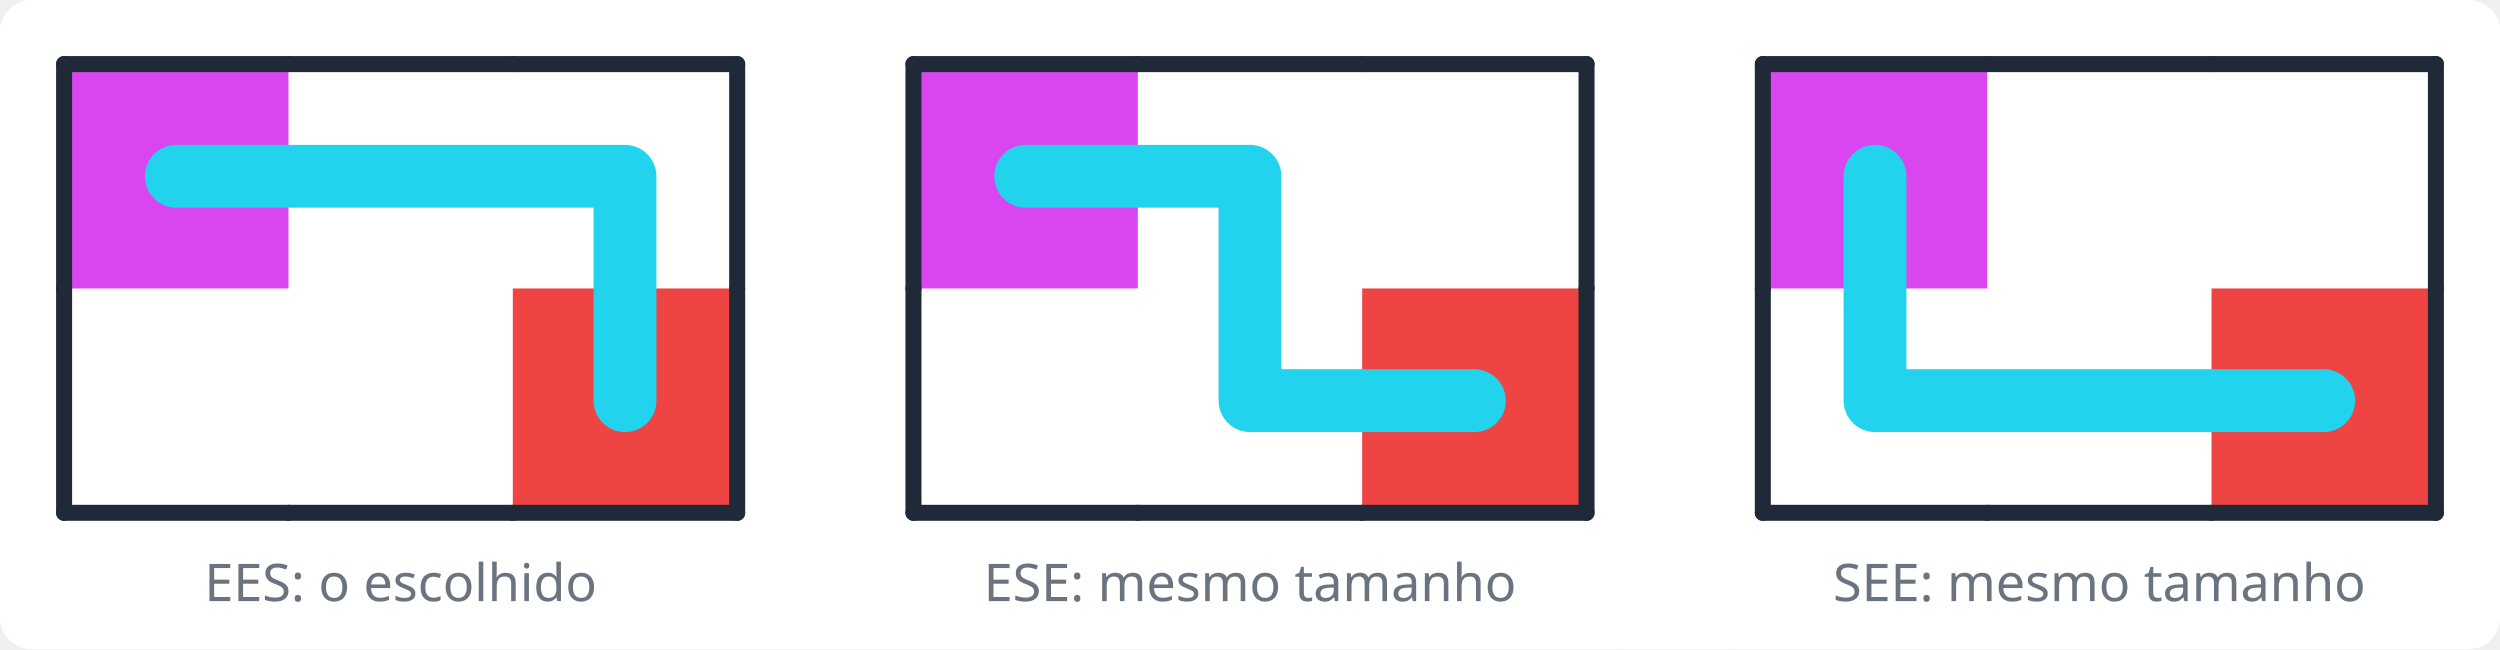
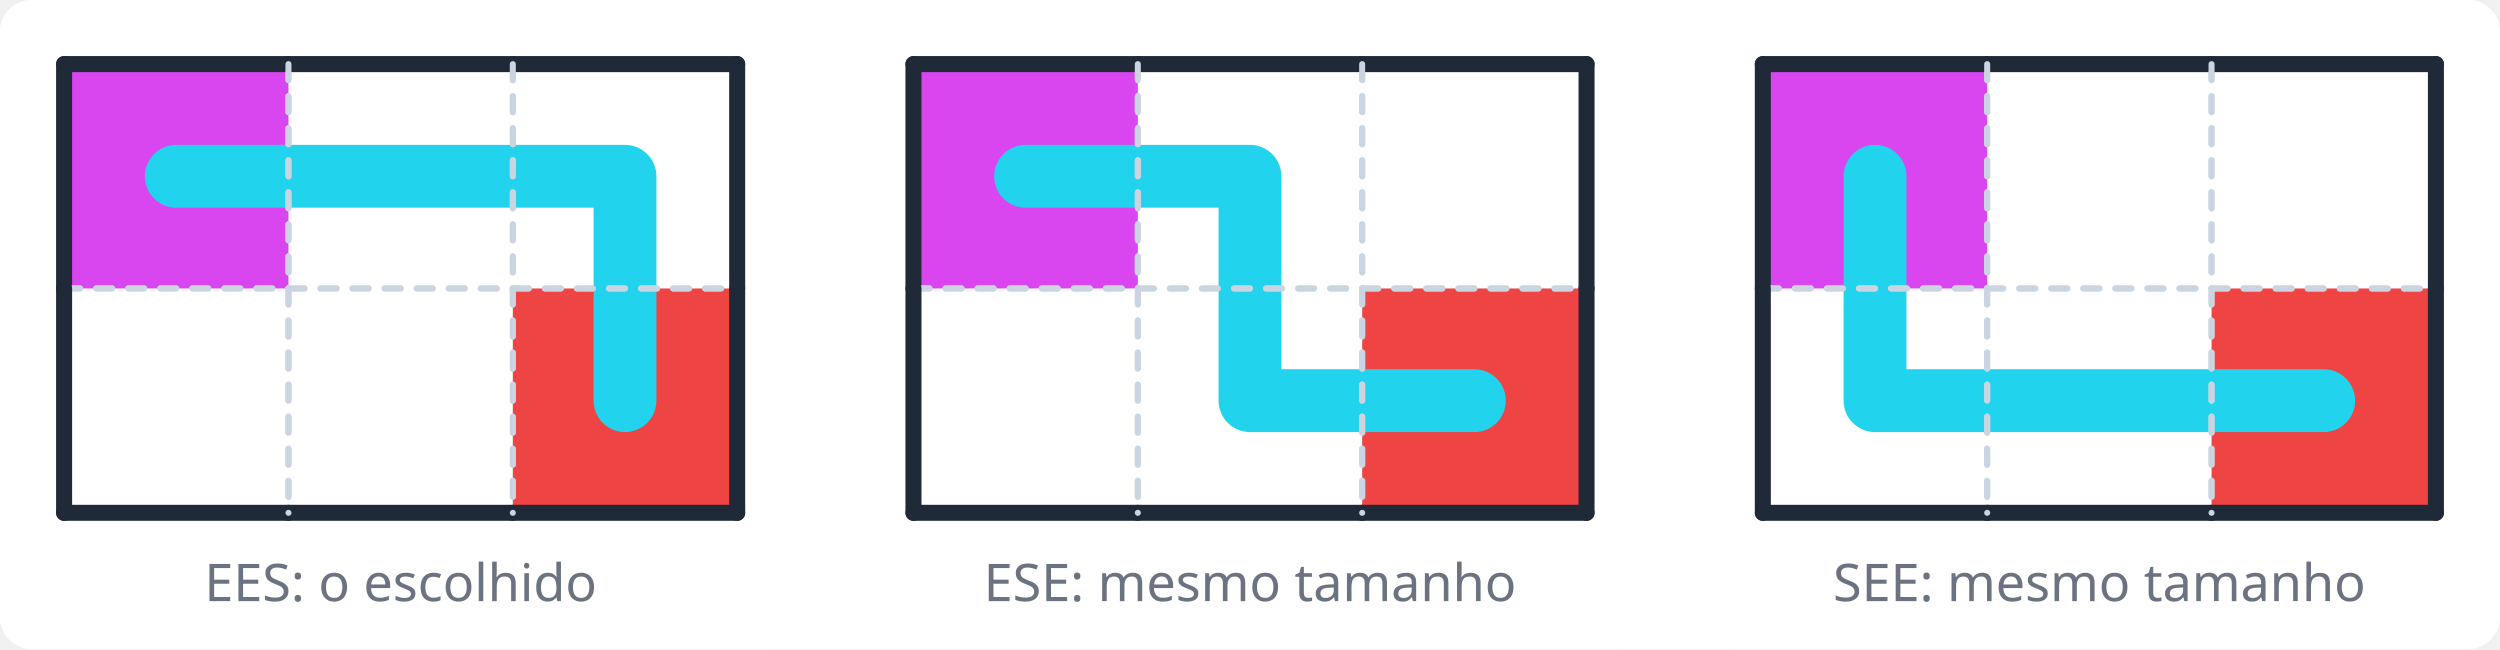
<svg xmlns="http://www.w3.org/2000/svg" width="624" height="162" viewBox="0 0 624 162">
  <rect width="624" height="162" fill="#ffffff" rx="8" />
  <svg x="0" y="0" width="200" height="162" viewBox="0 0 200 162">
    <rect width="200" height="162" fill="#ffffff" rx="8" />
    <rect x="16" y="16" width="56" height="56" fill="#d946ef" />
    <rect x="128" y="72" width="56" height="56" fill="#ef4444" />
    <polyline points="44,44 100,44 156,44 156,100" fill="none" stroke="#22d3ee" stroke-width="15.68" stroke-linecap="round" stroke-linejoin="round" />
    <line x1="16" y1="16" x2="72" y2="16" stroke="#1f2937" stroke-width="4" stroke-linecap="round" />
+     <line x1="72" y1="16" x2="72" y2="72" stroke="#cbd5e1" stroke-width="1.5" stroke-linecap="round" stroke-dasharray="4 4" />
+     <line x1="16" y1="72" x2="72" y2="72" stroke="#cbd5e1" stroke-width="1.5" stroke-linecap="round" stroke-dasharray="4 4" />
    <line x1="16" y1="16" x2="16" y2="72" stroke="#1f2937" stroke-width="4" stroke-linecap="round" />
    <line x1="72" y1="16" x2="128" y2="16" stroke="#1f2937" stroke-width="4" stroke-linecap="round" />
+     <line x1="128" y1="16" x2="128" y2="72" stroke="#cbd5e1" stroke-width="1.5" stroke-linecap="round" stroke-dasharray="4 4" />
+     <line x1="72" y1="72" x2="128" y2="72" stroke="#cbd5e1" stroke-width="1.5" stroke-linecap="round" stroke-dasharray="4 4" />
+     <line x1="72" y1="16" x2="72" y2="72" stroke="#cbd5e1" stroke-width="1.5" stroke-linecap="round" stroke-dasharray="4 4" />
    <line x1="128" y1="16" x2="184" y2="16" stroke="#1f2937" stroke-width="4" stroke-linecap="round" />
    <line x1="184" y1="16" x2="184" y2="72" stroke="#1f2937" stroke-width="4" stroke-linecap="round" />
+     <line x1="128" y1="72" x2="184" y2="72" stroke="#cbd5e1" stroke-width="1.5" stroke-linecap="round" stroke-dasharray="4 4" />
+     <line x1="128" y1="16" x2="128" y2="72" stroke="#cbd5e1" stroke-width="1.5" stroke-linecap="round" stroke-dasharray="4 4" />
+     <line x1="16" y1="72" x2="72" y2="72" stroke="#cbd5e1" stroke-width="1.5" stroke-linecap="round" stroke-dasharray="4 4" />
+     <line x1="72" y1="72" x2="72" y2="128" stroke="#cbd5e1" stroke-width="1.5" stroke-linecap="round" stroke-dasharray="4 4" />
    <line x1="16" y1="128" x2="72" y2="128" stroke="#1f2937" stroke-width="4" stroke-linecap="round" />
    <line x1="16" y1="72" x2="16" y2="128" stroke="#1f2937" stroke-width="4" stroke-linecap="round" />
+     <line x1="72" y1="72" x2="128" y2="72" stroke="#cbd5e1" stroke-width="1.5" stroke-linecap="round" stroke-dasharray="4 4" />
+     <line x1="128" y1="72" x2="128" y2="128" stroke="#cbd5e1" stroke-width="1.5" stroke-linecap="round" stroke-dasharray="4 4" />
    <line x1="72" y1="128" x2="128" y2="128" stroke="#1f2937" stroke-width="4" stroke-linecap="round" />
+     <line x1="72" y1="72" x2="72" y2="128" stroke="#cbd5e1" stroke-width="1.5" stroke-linecap="round" stroke-dasharray="4 4" />
+     <line x1="128" y1="72" x2="184" y2="72" stroke="#cbd5e1" stroke-width="1.5" stroke-linecap="round" stroke-dasharray="4 4" />
    <line x1="184" y1="72" x2="184" y2="128" stroke="#1f2937" stroke-width="4" stroke-linecap="round" />
    <line x1="128" y1="128" x2="184" y2="128" stroke="#1f2937" stroke-width="4" stroke-linecap="round" />
+     <line x1="128" y1="72" x2="128" y2="128" stroke="#cbd5e1" stroke-width="1.5" stroke-linecap="round" stroke-dasharray="4 4" />
    <text x="100" y="145" font-family="ui-sans-serif, system-ui, sans-serif" font-size="13" font-weight="normal" fill="#6b7280" text-anchor="middle" dominant-baseline="central">EES: o escolhido</text>
  </svg>
  <svg x="212" y="0" width="200" height="162" viewBox="0 0 200 162">
    <rect width="200" height="162" fill="#ffffff" rx="8" />
    <rect x="16" y="16" width="56" height="56" fill="#d946ef" />
    <rect x="128" y="72" width="56" height="56" fill="#ef4444" />
    <polyline points="44,44 100,44 100,100 156,100" fill="none" stroke="#22d3ee" stroke-width="15.68" stroke-linecap="round" stroke-linejoin="round" />
    <line x1="16" y1="16" x2="72" y2="16" stroke="#1f2937" stroke-width="4" stroke-linecap="round" />
+     <line x1="72" y1="16" x2="72" y2="72" stroke="#cbd5e1" stroke-width="1.5" stroke-linecap="round" stroke-dasharray="4 4" />
+     <line x1="16" y1="72" x2="72" y2="72" stroke="#cbd5e1" stroke-width="1.5" stroke-linecap="round" stroke-dasharray="4 4" />
    <line x1="16" y1="16" x2="16" y2="72" stroke="#1f2937" stroke-width="4" stroke-linecap="round" />
    <line x1="72" y1="16" x2="128" y2="16" stroke="#1f2937" stroke-width="4" stroke-linecap="round" />
+     <line x1="128" y1="16" x2="128" y2="72" stroke="#cbd5e1" stroke-width="1.5" stroke-linecap="round" stroke-dasharray="4 4" />
+     <line x1="72" y1="72" x2="128" y2="72" stroke="#cbd5e1" stroke-width="1.5" stroke-linecap="round" stroke-dasharray="4 4" />
+     <line x1="72" y1="16" x2="72" y2="72" stroke="#cbd5e1" stroke-width="1.5" stroke-linecap="round" stroke-dasharray="4 4" />
    <line x1="128" y1="16" x2="184" y2="16" stroke="#1f2937" stroke-width="4" stroke-linecap="round" />
    <line x1="184" y1="16" x2="184" y2="72" stroke="#1f2937" stroke-width="4" stroke-linecap="round" />
+     <line x1="128" y1="72" x2="184" y2="72" stroke="#cbd5e1" stroke-width="1.5" stroke-linecap="round" stroke-dasharray="4 4" />
+     <line x1="128" y1="16" x2="128" y2="72" stroke="#cbd5e1" stroke-width="1.5" stroke-linecap="round" stroke-dasharray="4 4" />
+     <line x1="16" y1="72" x2="72" y2="72" stroke="#cbd5e1" stroke-width="1.5" stroke-linecap="round" stroke-dasharray="4 4" />
+     <line x1="72" y1="72" x2="72" y2="128" stroke="#cbd5e1" stroke-width="1.5" stroke-linecap="round" stroke-dasharray="4 4" />
    <line x1="16" y1="128" x2="72" y2="128" stroke="#1f2937" stroke-width="4" stroke-linecap="round" />
    <line x1="16" y1="72" x2="16" y2="128" stroke="#1f2937" stroke-width="4" stroke-linecap="round" />
+     <line x1="72" y1="72" x2="128" y2="72" stroke="#cbd5e1" stroke-width="1.5" stroke-linecap="round" stroke-dasharray="4 4" />
+     <line x1="128" y1="72" x2="128" y2="128" stroke="#cbd5e1" stroke-width="1.5" stroke-linecap="round" stroke-dasharray="4 4" />
    <line x1="72" y1="128" x2="128" y2="128" stroke="#1f2937" stroke-width="4" stroke-linecap="round" />
+     <line x1="72" y1="72" x2="72" y2="128" stroke="#cbd5e1" stroke-width="1.5" stroke-linecap="round" stroke-dasharray="4 4" />
+     <line x1="128" y1="72" x2="184" y2="72" stroke="#cbd5e1" stroke-width="1.5" stroke-linecap="round" stroke-dasharray="4 4" />
    <line x1="184" y1="72" x2="184" y2="128" stroke="#1f2937" stroke-width="4" stroke-linecap="round" />
    <line x1="128" y1="128" x2="184" y2="128" stroke="#1f2937" stroke-width="4" stroke-linecap="round" />
+     <line x1="128" y1="72" x2="128" y2="128" stroke="#cbd5e1" stroke-width="1.5" stroke-linecap="round" stroke-dasharray="4 4" />
    <text x="100" y="145" font-family="ui-sans-serif, system-ui, sans-serif" font-size="13" font-weight="normal" fill="#6b7280" text-anchor="middle" dominant-baseline="central">ESE: mesmo tamanho</text>
  </svg>
  <svg x="424" y="0" width="200" height="162" viewBox="0 0 200 162">
    <rect width="200" height="162" fill="#ffffff" rx="8" />
    <rect x="16" y="16" width="56" height="56" fill="#d946ef" />
    <rect x="128" y="72" width="56" height="56" fill="#ef4444" />
    <polyline points="44,44 44,100 100,100 156,100" fill="none" stroke="#22d3ee" stroke-width="15.68" stroke-linecap="round" stroke-linejoin="round" />
    <line x1="16" y1="16" x2="72" y2="16" stroke="#1f2937" stroke-width="4" stroke-linecap="round" />
+     <line x1="72" y1="16" x2="72" y2="72" stroke="#cbd5e1" stroke-width="1.5" stroke-linecap="round" stroke-dasharray="4 4" />
+     <line x1="16" y1="72" x2="72" y2="72" stroke="#cbd5e1" stroke-width="1.5" stroke-linecap="round" stroke-dasharray="4 4" />
    <line x1="16" y1="16" x2="16" y2="72" stroke="#1f2937" stroke-width="4" stroke-linecap="round" />
    <line x1="72" y1="16" x2="128" y2="16" stroke="#1f2937" stroke-width="4" stroke-linecap="round" />
+     <line x1="128" y1="16" x2="128" y2="72" stroke="#cbd5e1" stroke-width="1.5" stroke-linecap="round" stroke-dasharray="4 4" />
+     <line x1="72" y1="72" x2="128" y2="72" stroke="#cbd5e1" stroke-width="1.5" stroke-linecap="round" stroke-dasharray="4 4" />
+     <line x1="72" y1="16" x2="72" y2="72" stroke="#cbd5e1" stroke-width="1.5" stroke-linecap="round" stroke-dasharray="4 4" />
    <line x1="128" y1="16" x2="184" y2="16" stroke="#1f2937" stroke-width="4" stroke-linecap="round" />
    <line x1="184" y1="16" x2="184" y2="72" stroke="#1f2937" stroke-width="4" stroke-linecap="round" />
+     <line x1="128" y1="72" x2="184" y2="72" stroke="#cbd5e1" stroke-width="1.5" stroke-linecap="round" stroke-dasharray="4 4" />
+     <line x1="128" y1="16" x2="128" y2="72" stroke="#cbd5e1" stroke-width="1.5" stroke-linecap="round" stroke-dasharray="4 4" />
+     <line x1="16" y1="72" x2="72" y2="72" stroke="#cbd5e1" stroke-width="1.5" stroke-linecap="round" stroke-dasharray="4 4" />
+     <line x1="72" y1="72" x2="72" y2="128" stroke="#cbd5e1" stroke-width="1.5" stroke-linecap="round" stroke-dasharray="4 4" />
    <line x1="16" y1="128" x2="72" y2="128" stroke="#1f2937" stroke-width="4" stroke-linecap="round" />
    <line x1="16" y1="72" x2="16" y2="128" stroke="#1f2937" stroke-width="4" stroke-linecap="round" />
+     <line x1="72" y1="72" x2="128" y2="72" stroke="#cbd5e1" stroke-width="1.5" stroke-linecap="round" stroke-dasharray="4 4" />
+     <line x1="128" y1="72" x2="128" y2="128" stroke="#cbd5e1" stroke-width="1.5" stroke-linecap="round" stroke-dasharray="4 4" />
    <line x1="72" y1="128" x2="128" y2="128" stroke="#1f2937" stroke-width="4" stroke-linecap="round" />
+     <line x1="72" y1="72" x2="72" y2="128" stroke="#cbd5e1" stroke-width="1.5" stroke-linecap="round" stroke-dasharray="4 4" />
+     <line x1="128" y1="72" x2="184" y2="72" stroke="#cbd5e1" stroke-width="1.5" stroke-linecap="round" stroke-dasharray="4 4" />
    <line x1="184" y1="72" x2="184" y2="128" stroke="#1f2937" stroke-width="4" stroke-linecap="round" />
    <line x1="128" y1="128" x2="184" y2="128" stroke="#1f2937" stroke-width="4" stroke-linecap="round" />
+     <line x1="128" y1="72" x2="128" y2="128" stroke="#cbd5e1" stroke-width="1.5" stroke-linecap="round" stroke-dasharray="4 4" />
    <text x="100" y="145" font-family="ui-sans-serif, system-ui, sans-serif" font-size="13" font-weight="normal" fill="#6b7280" text-anchor="middle" dominant-baseline="central">SEE: mesmo tamanho</text>
  </svg>
</svg>
